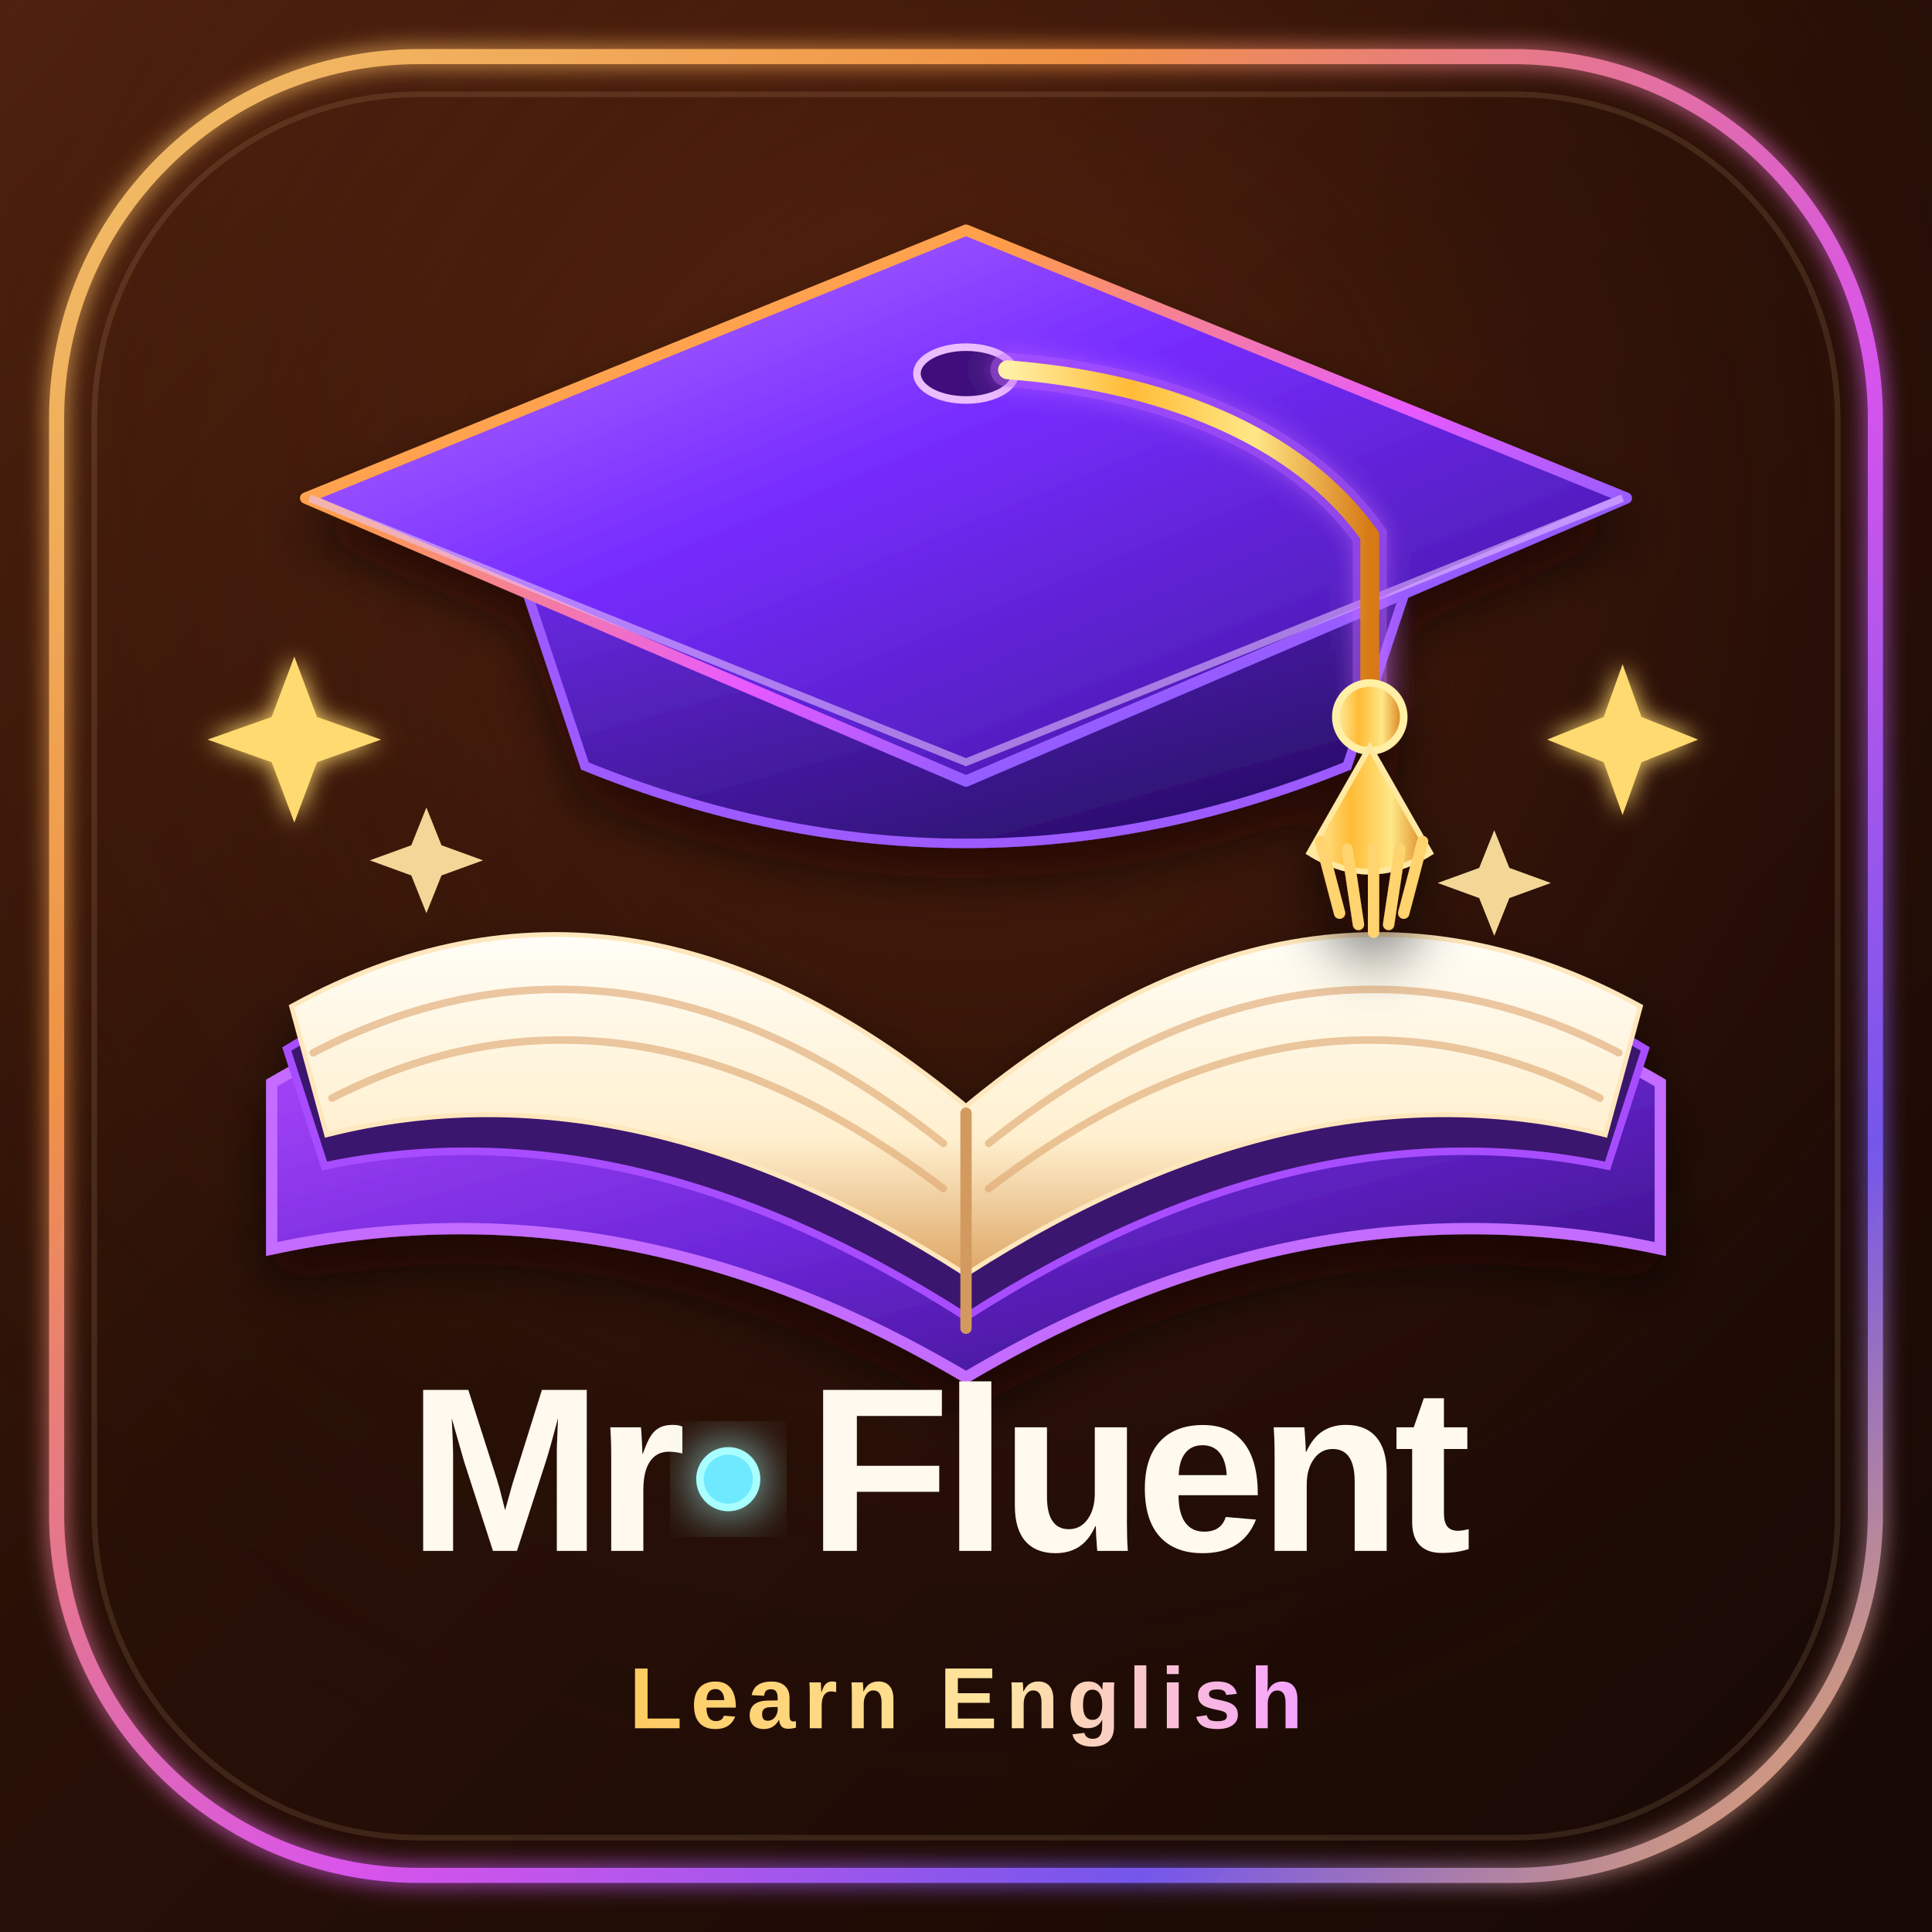
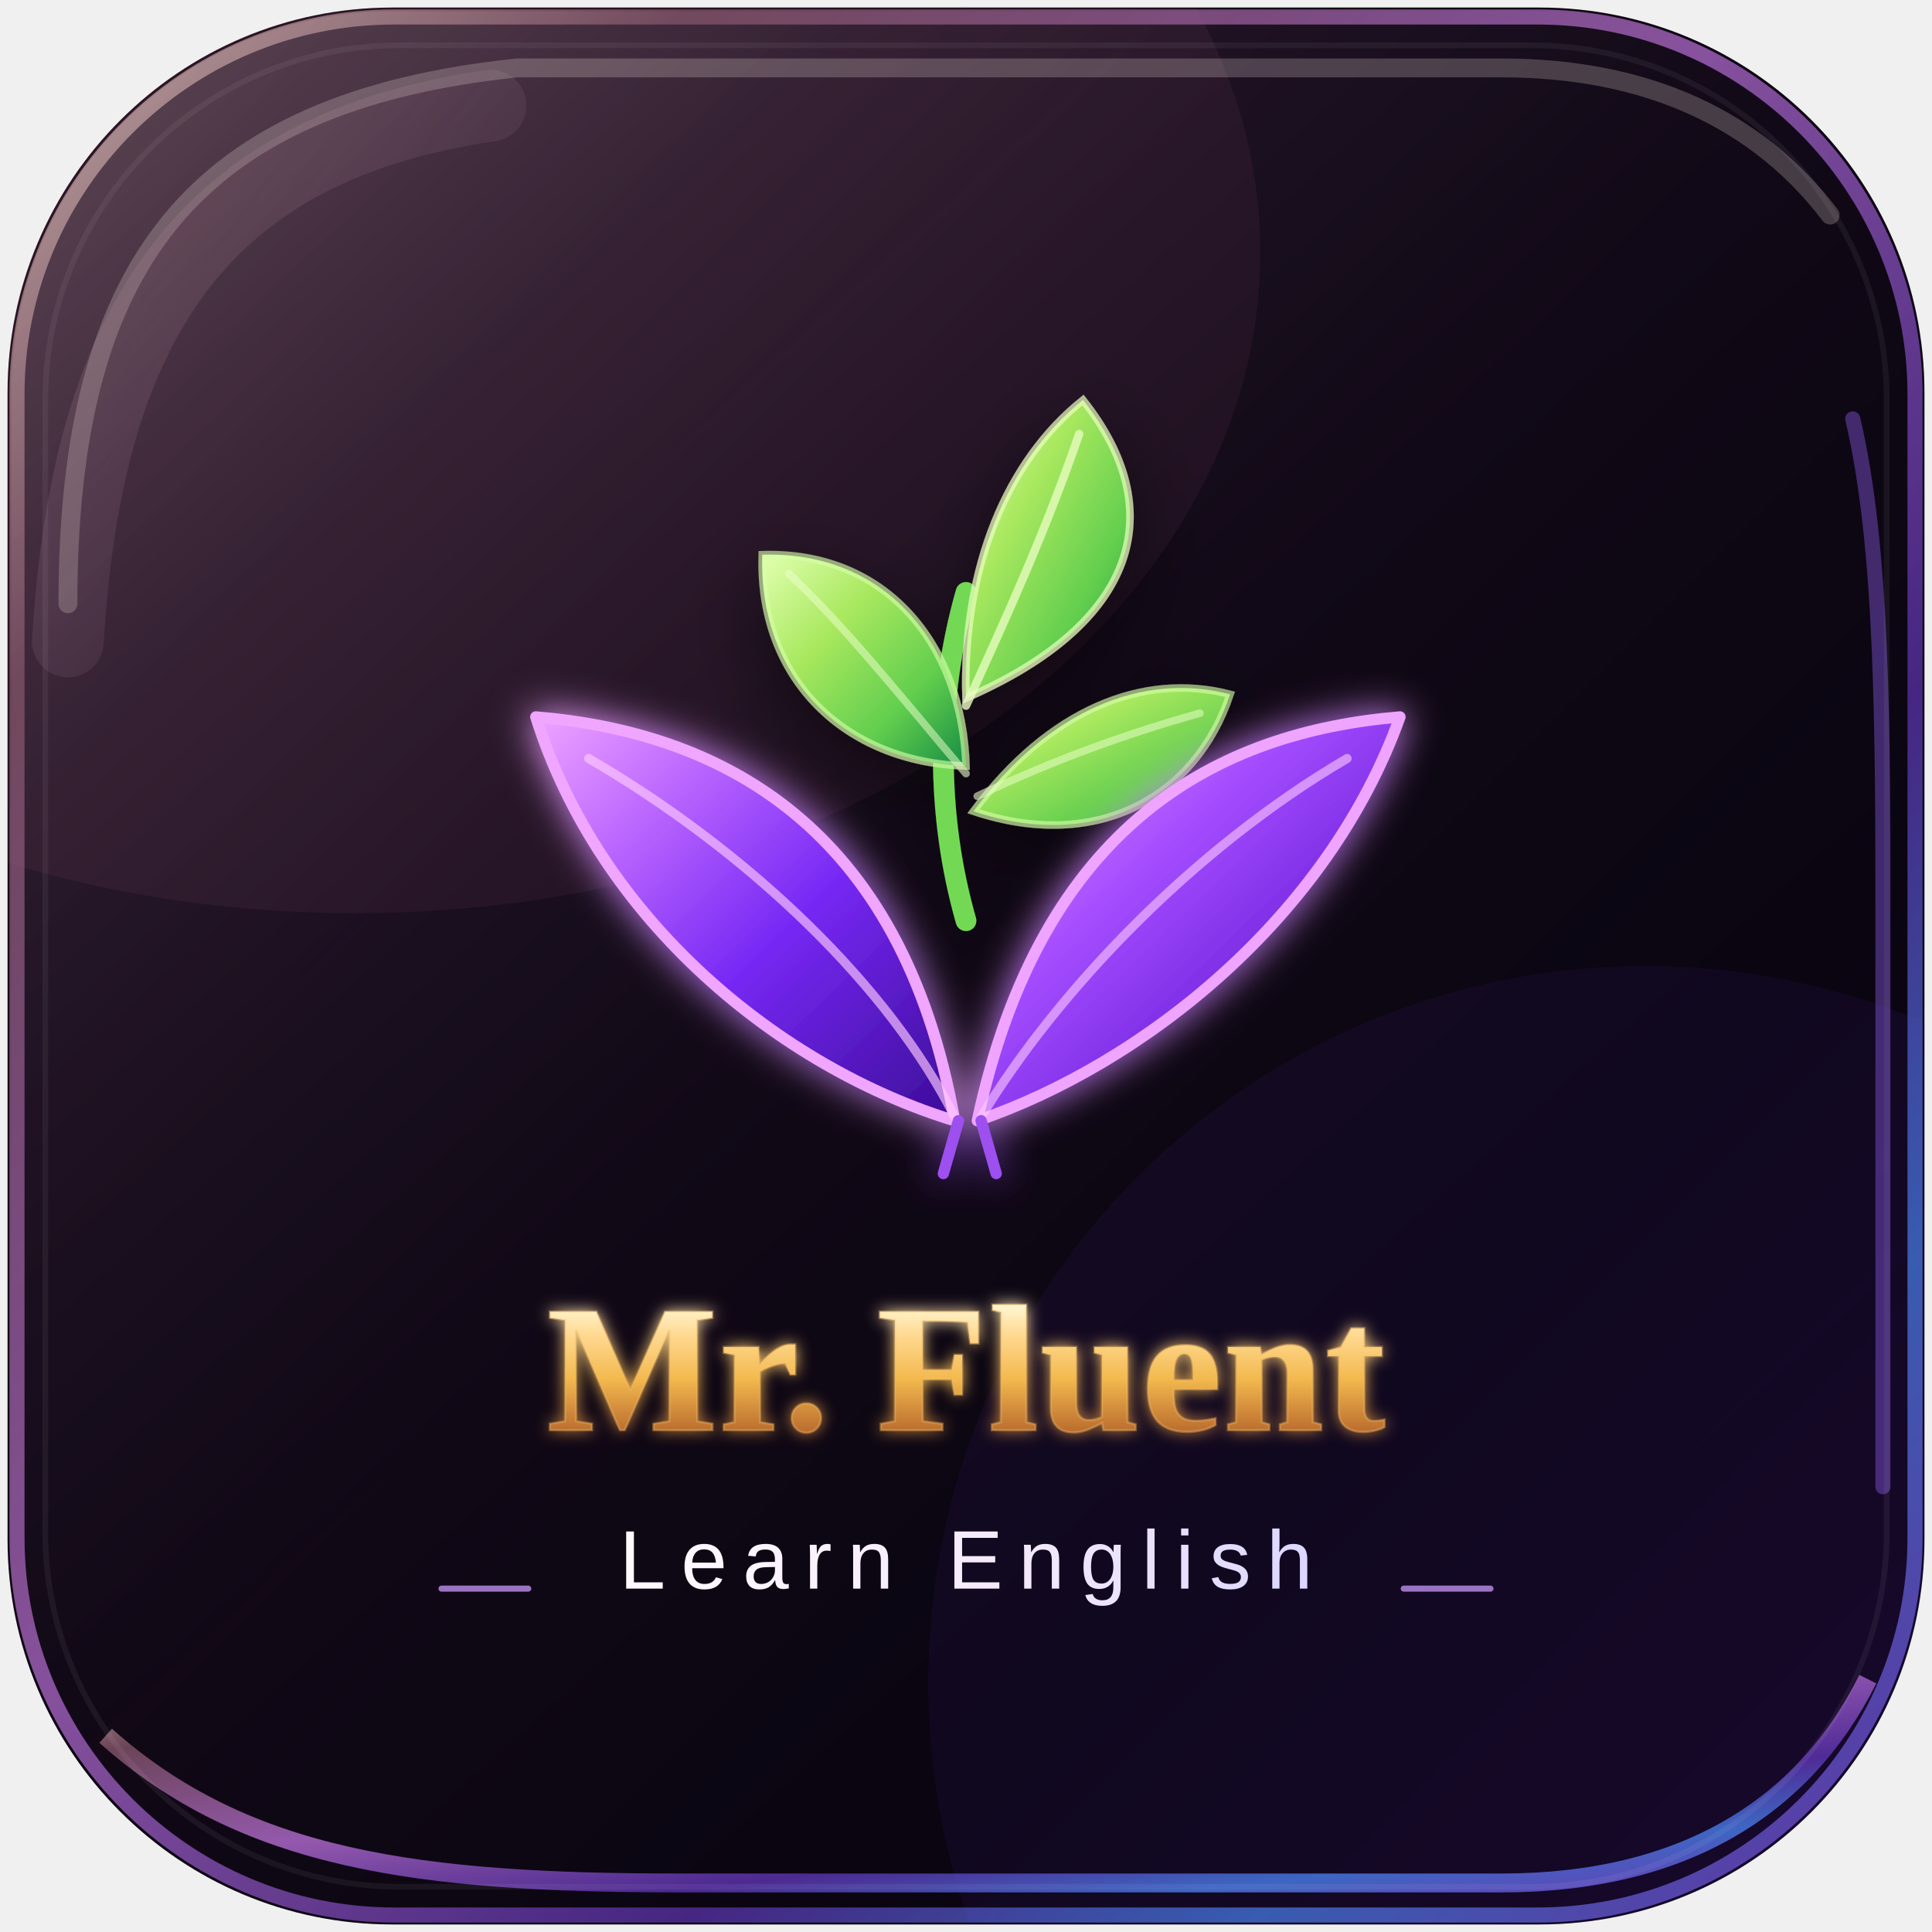
<svg xmlns="http://www.w3.org/2000/svg" width="512" height="512" viewBox="0 0 512 512">
  <defs>
-     <linearGradient id="coffeeBg" x1="0" y1="0" x2="1" y2="1">
-       <stop offset="0" stop-color="#51230e" />
-       <stop offset=".43" stop-color="#281006" />
-       <stop offset="1" stop-color="#170805" />
+     <linearGradient id="glassBg" x1="0" y1="0" x2="1" y2="1">
+       <stop offset="0" stop-color="#24101f" />
+       <stop offset=".35" stop-color="#100713" />
+       <stop offset=".72" stop-color="#090510" />
+       <stop offset="1" stop-color="#140721" />
    </linearGradient>
-     <radialGradient id="warmGlow" cx=".5" cy=".28" r=".7">
-       <stop offset="0" stop-color="#983b18" stop-opacity=".42" />
-       <stop offset="1" stop-color="#1b0804" stop-opacity="0" />
-     </radialGradient>
-     <linearGradient id="rim" x1="0" y1="0" x2="1" y2="1">
-       <stop offset="0" stop-color="#ffcf72" />
-       <stop offset=".28" stop-color="#ff9c4a" />
-       <stop offset=".58" stop-color="#e85aff" />
-       <stop offset=".8" stop-color="#7c5cff" />
-       <stop offset="1" stop-color="#ffbd62" />
+     <linearGradient id="glassTop" x1="0" y1="0" x2=".9" y2="1">
+       <stop offset="0" stop-color="#fff4e9" stop-opacity=".24" />
+       <stop offset=".22" stop-color="#d7b4e9" stop-opacity=".10" />
+       <stop offset=".58" stop-color="#5d287f" stop-opacity=".025" />
+       <stop offset="1" stop-color="#13091b" stop-opacity="0" />
    </linearGradient>
-     <linearGradient id="capTop" x1="0" y1="0" x2="1" y2="1">
-       <stop offset="0" stop-color="#c07bff" />
-       <stop offset=".42" stop-color="#772dff" />
-       <stop offset="1" stop-color="#37128c" />
+     <linearGradient id="edgeLight" x1="0" y1="0" x2="1" y2="1">
+       <stop offset="0" stop-color="#f4d8cd" />
+       <stop offset=".17" stop-color="#8f5c71" />
+       <stop offset=".45" stop-color="#c879e8" />
+       <stop offset=".68" stop-color="#6639c2" />
+       <stop offset=".83" stop-color="#4d8bff" />
+       <stop offset="1" stop-color="#8f4ee9" />
    </linearGradient>
-     <linearGradient id="capSide" x1="0" y1="0" x2=".9" y2="1">
-       <stop offset="0" stop-color="#6e2ced" />
-       <stop offset="1" stop-color="#210b5c" />
+     <linearGradient id="leftReflection" x1="0" y1="0" x2=".85" y2=".8">
+       <stop offset="0" stop-color="#ffe1c7" stop-opacity=".58" />
+       <stop offset=".22" stop-color="#bf8b9c" stop-opacity=".18" />
+       <stop offset="1" stop-color="#ffdcf7" stop-opacity="0" />
    </linearGradient>
-     <linearGradient id="gold" x1="0" y1="0" x2="1" y2="0">
-       <stop offset="0" stop-color="#fff0a6" />
-       <stop offset=".34" stop-color="#ffbb36" />
-       <stop offset=".68" stop-color="#ffe786" />
-       <stop offset="1" stop-color="#d77a16" />
+     <linearGradient id="purpleLeaf" x1="0" y1="0" x2="1" y2="1">
+       <stop offset="0" stop-color="#f0a4ff" />
+       <stop offset=".25" stop-color="#bb67ff" />
+       <stop offset=".56" stop-color="#7728f4" />
+       <stop offset="1" stop-color="#3b0c98" />
    </linearGradient>
-     <linearGradient id="page" x1="0" y1="0" x2="0" y2="1">
-       <stop offset="0" stop-color="#fffdf6" />
-       <stop offset=".6" stop-color="#fff0cf" />
-       <stop offset="1" stop-color="#dfa867" />
+     <linearGradient id="purpleLeafRight" x1="0" y1="0" x2="1" y2="1">
+       <stop offset="0" stop-color="#ec9bff" />
+       <stop offset=".38" stop-color="#a54dff" />
+       <stop offset=".72" stop-color="#6c20db" />
+       <stop offset="1" stop-color="#300b7b" />
    </linearGradient>
-     <linearGradient id="bookCover" x1="0" y1="0" x2="1" y2="1">
-       <stop offset="0" stop-color="#b14aff" />
-       <stop offset=".5" stop-color="#6d27d9" />
-       <stop offset="1" stop-color="#2b0c6d" />
+     <linearGradient id="greenLeaf" x1="0" y1="0" x2="1" y2="1">
+       <stop offset="0" stop-color="#e1ffb0" />
+       <stop offset=".35" stop-color="#a8e85e" />
+       <stop offset=".7" stop-color="#62ce4e" />
+       <stop offset="1" stop-color="#168d43" />
    </linearGradient>
-     <linearGradient id="subtitle" x1="0" y1="0" x2="1" y2="0">
-       <stop offset="0" stop-color="#ffcb62" />
-       <stop offset=".55" stop-color="#ffe5a1" />
-       <stop offset="1" stop-color="#f5a3ff" />
+     <linearGradient id="goldType" x1="0" y1="0" x2="0" y2="1">
+       <stop offset="0" stop-color="#fff6d4" />
+       <stop offset=".24" stop-color="#ffd990" />
+       <stop offset=".58" stop-color="#f3b94e" />
+       <stop offset="1" stop-color="#b96b2e" />
    </linearGradient>
-     <filter id="softGlow" x="-40%" y="-40%" width="180%" height="180%">
-       <feGaussianBlur stdDeviation="7" result="blur" />
+     <linearGradient id="subtitleLight" x1="0" y1="0" x2="1" y2="0">
+       <stop offset="0" stop-color="#fffaff" />
+       <stop offset=".55" stop-color="#f5eafa" />
+       <stop offset="1" stop-color="#dcd7ff" />
+     </linearGradient>
+     <filter id="glassShadow" x="-15%" y="-15%" width="130%" height="140%">
+       <feDropShadow dx="0" dy="8" stdDeviation="11" flood-color="#000" flood-opacity=".55" />
+     </filter>
+     <filter id="purpleGlow" x="-50%" y="-50%" width="200%" height="200%">
+       <feGaussianBlur stdDeviation="5" result="b" />
      <feMerge>
-         <feMergeNode in="blur" />
+         <feMergeNode in="b" />
        <feMergeNode in="SourceGraphic" />
      </feMerge>
    </filter>
-     <filter id="smallGlow" x="-70%" y="-70%" width="240%" height="240%">
-       <feGaussianBlur stdDeviation="3" result="blur" />
+     <filter id="softGold" x="-50%" y="-50%" width="200%" height="200%">
+       <feGaussianBlur stdDeviation="2.1" result="b" />
      <feMerge>
-         <feMergeNode in="blur" />
+         <feMergeNode in="b" />
        <feMergeNode in="SourceGraphic" />
      </feMerge>
    </filter>
-     <filter id="shadow" x="-25%" y="-25%" width="150%" height="170%">
-       <feDropShadow dx="0" dy="8" stdDeviation="7" flood-color="#080202" flood-opacity=".65" />
-     </filter>
+     <clipPath id="tileClip">
+       <rect x="2" y="2" width="508" height="508" rx="102" />
+     </clipPath>
  </defs>
-   <rect width="512" height="512" fill="url(#coffeeBg)" />
-   <rect width="512" height="512" fill="url(#warmGlow)" />
-   <rect x="15" y="15" width="482" height="482" rx="96" fill="none" stroke="url(#rim)" stroke-width="4" opacity=".92" filter="url(#smallGlow)" />
-   <rect x="25" y="25" width="462" height="462" rx="86" fill="none" stroke="#ffd5a0" stroke-opacity=".12" stroke-width="1.5" />
-   <g filter="url(#shadow)">
-     <path d="M72 287 Q164 233 256 304 Q348 233 440 287 L440 331 Q347 311 256 365 Q165 311 72 331 Z" fill="url(#bookCover)" stroke="#c36cff" stroke-width="3" />
-     <path d="M76 278 Q165 224 256 301 Q347 224 436 278 L426 309 Q345 292 256 349 Q167 292 86 309 Z" fill="#3a146e" stroke="#a74dff" stroke-width="2" />
-     <path d="M78 267 Q166 219 256 294 Q346 219 434 267 L425 300 Q345 280 256 337 Q167 280 87 300 Z" fill="url(#page)" stroke="#ffe7bd" stroke-width="2.5" />
-     <path d="M78 267 Q166 219 256 294 L256 337 Q167 280 87 300 Z" fill="url(#page)" />
-     <path d="M434 267 Q346 219 256 294 L256 337 Q345 280 425 300 Z" fill="url(#page)" />
-     <path d="M83 279 Q166 236 250 303 M88 291 Q166 251 250 315 M429 279 Q346 236 262 303 M424 291 Q346 251 262 315" fill="none" stroke="#dca36b" stroke-width="2" stroke-opacity=".58" stroke-linecap="round" />
-     <path d="M256 295 L256 352" stroke="#d39a5e" stroke-width="3" stroke-linecap="round" />
+   <g clip-path="url(#tileClip)">
+     <rect x="0" y="0" width="512" height="512" rx="104" fill="url(#glassBg)" />
+     <ellipse cx="94" cy="67" rx="240" ry="175" fill="#8b4760" opacity=".11" />
+     <ellipse cx="436" cy="446" rx="190" ry="190" fill="#4421a1" opacity=".10" />
+     <rect x="3" y="3" width="506" height="506" rx="101" fill="url(#glassTop)" />
+     <path d="M18 160 C18 70 51 27 137 18 L398 18 C437 18 466 32 485 57" fill="none" stroke="#fff3e8" stroke-opacity=".22" stroke-width="5" stroke-linecap="round" />
+     <path d="M18 170 C23 85 54 39 130 28" fill="none" stroke="url(#leftReflection)" stroke-width="19" stroke-linecap="round" />
+     <path d="M28 460 C65 493 111 499 180 499 L398 499 C446 499 478 479 495 445" fill="none" stroke="url(#edgeLight)" stroke-opacity=".72" stroke-width="5" />
+     <path d="M491 111 C499 145 499 193 499 246 L499 394" fill="none" stroke="#9965ff" stroke-opacity=".38" stroke-width="4" stroke-linecap="round" />
+     <rect x="4.5" y="4.5" width="503" height="503" rx="100" fill="none" stroke="url(#edgeLight)" stroke-width="4" opacity=".64" />
+     <rect x="12" y="12" width="488" height="488" rx="94" fill="none" stroke="#fff" stroke-opacity=".055" stroke-width="1.5" />
  </g>
-   <g filter="url(#shadow)">
-     <path d="M137 149 L256 199 L375 149 L357 203 Q256 244 155 203 Z" fill="url(#capSide)" stroke="#9d5aff" stroke-width="2.5" />
-     <path d="M81 132 L256 61 L431 132 L256 207 Z" fill="url(#capTop)" stroke="url(#rim)" stroke-width="3" stroke-linejoin="round" />
-     <path d="M82 132 L256 202 L430 132" fill="none" stroke="#e9c5ff" stroke-opacity=".56" stroke-width="2" />
-     <ellipse cx="256" cy="99" rx="13" ry="7" fill="#40117c" stroke="#ebbdff" stroke-width="2" />
-     <path d="M267 98 C307 101 344 115 363 142 L363 187" fill="none" stroke="#c46bff" stroke-width="9" stroke-linecap="round" opacity=".5" filter="url(#smallGlow)" />
-     <path d="M267 98 C307 101 344 115 363 142 L363 187" fill="none" stroke="url(#gold)" stroke-width="5" stroke-linecap="round" />
-     <circle cx="363" cy="190" r="9" fill="url(#gold)" stroke="#fff0a6" stroke-width="2" />
-     <path d="M363 198 L347 226 Q363 236 379 226 Z" fill="url(#gold)" stroke="#ffe9a2" stroke-width="1.5" />
-     <path d="M350 223 L355 242 M357 225 L360 245 M364 225 L364 247 M371 225 L368 245 M377 223 L372 242" stroke="#ffd36e" stroke-width="3" stroke-linecap="round" />
+   <g filter="url(#glassShadow)">
+     <path d="M256 244 C248 216 248 185 256 157" fill="none" stroke="#73d955" stroke-width="5.5" stroke-linecap="round" />
+     <path d="M256 203 C224 202 201 180 202 147 C235 146 255 171 256 203Z" fill="url(#greenLeaf)" stroke="#d7ffa8" stroke-opacity=".62" stroke-width="2" />
+     <path d="M256 185 C255 150 267 122 287 106 C310 135 302 165 256 185Z" fill="url(#greenLeaf)" stroke="#ebffc0" stroke-opacity=".7" stroke-width="2" />
+     <path d="M258 215 C278 188 303 178 326 184 C317 211 291 226 258 215Z" fill="url(#greenLeaf)" stroke="#d7ffa8" stroke-opacity=".62" stroke-width="2" />
+     <path d="M256 187 C267 163 277 141 286 115" fill="none" stroke="#f0ffc9" stroke-opacity=".72" stroke-width="2.2" stroke-linecap="round" />
+     <path d="M256 205 C239 185 224 166 209 152 M259 211 C280 201 300 194 318 189" fill="none" stroke="#ecffcc" stroke-opacity=".52" stroke-width="2" stroke-linecap="round" />
  </g>
-   <g fill="#ffda70" filter="url(#smallGlow)">
-     <path d="M78 174 L84 190 L101 196 L84 202 L78 218 L72 202 L55 196 L72 190 Z" />
-     <path d="M430 176 L435 190 L450 196 L435 202 L430 216 L425 202 L410 196 L425 190 Z" />
+   <g filter="url(#purpleGlow)">
+     <path d="M253 297 C207 283 159 244 142 190 C190 194 239 218 253 297Z" fill="url(#purpleLeaf)" stroke="#f0a6ff" stroke-width="3" stroke-linejoin="round" />
+     <path d="M259 297 C303 282 352 243 371 190 C323 194 276 218 259 297Z" fill="url(#purpleLeafRight)" stroke="#efa4ff" stroke-width="3" stroke-linejoin="round" />
+     <path d="M253 296 C236 262 199 226 156 201" fill="none" stroke="#ffcaff" stroke-opacity=".65" stroke-width="2.4" stroke-linecap="round" />
+     <path d="M260 296 C280 263 316 225 357 201" fill="none" stroke="#ffcaff" stroke-opacity=".6" stroke-width="2.4" stroke-linecap="round" />
+     <path d="M254 297 L250 311 M260 297 L264 311" stroke="#9d4ff0" stroke-width="3" stroke-linecap="round" />
  </g>
-   <g fill="#ffe3a0" opacity=".94">
-     <path d="M113 214 L117 224 L128 228 L117 232 L113 242 L109 232 L98 228 L109 224 Z" />
-     <path d="M396 220 L400 230 L411 234 L400 238 L396 248 L392 238 L381 234 L392 230 Z" />
+   <g filter="url(#softGold)">
+     <text x="256" y="379" text-anchor="middle" font-family="Georgia, 'Times New Roman', serif" font-size="48" font-weight="600" letter-spacing=".3" fill="url(#goldType)" stroke="#f6bb65" stroke-opacity=".38" stroke-width=".6">Mr. Fluent</text>
  </g>
-   <text x="108" y="411" font-family="Arial, Helvetica, sans-serif" font-size="62" font-weight="900" letter-spacing="-2" fill="#fff9ee">Mr</text>
-   <circle cx="193" cy="392" r="8.5" fill="#a8ffff" filter="url(#softGlow)" />
-   <circle cx="193" cy="392" r="6.5" fill="#6fe9ff" />
-   <text x="214" y="411" font-family="Arial, Helvetica, sans-serif" font-size="62" font-weight="900" letter-spacing="-2" fill="#fff9ee">Fluent</text>
-   <path d="M80 447 H142 M370 447 H432" stroke="url(#subtitle)" stroke-width="3" stroke-linecap="round" />
-   <text x="256" y="458" font-family="Arial, Helvetica, sans-serif" font-size="23" font-weight="700" letter-spacing="2.2" text-anchor="middle" fill="url(#subtitle)">Learn English</text>
+   <text x="256" y="421" text-anchor="middle" font-family="Arial, Helvetica, sans-serif" font-size="22" font-weight="500" letter-spacing="4.1" fill="url(#subtitleLight)">Learn English</text>
+   <path d="M117 421 L140 421 M372 421 L395 421" stroke="#c897fb" stroke-width="1.6" stroke-linecap="round" opacity=".75" />
</svg>
